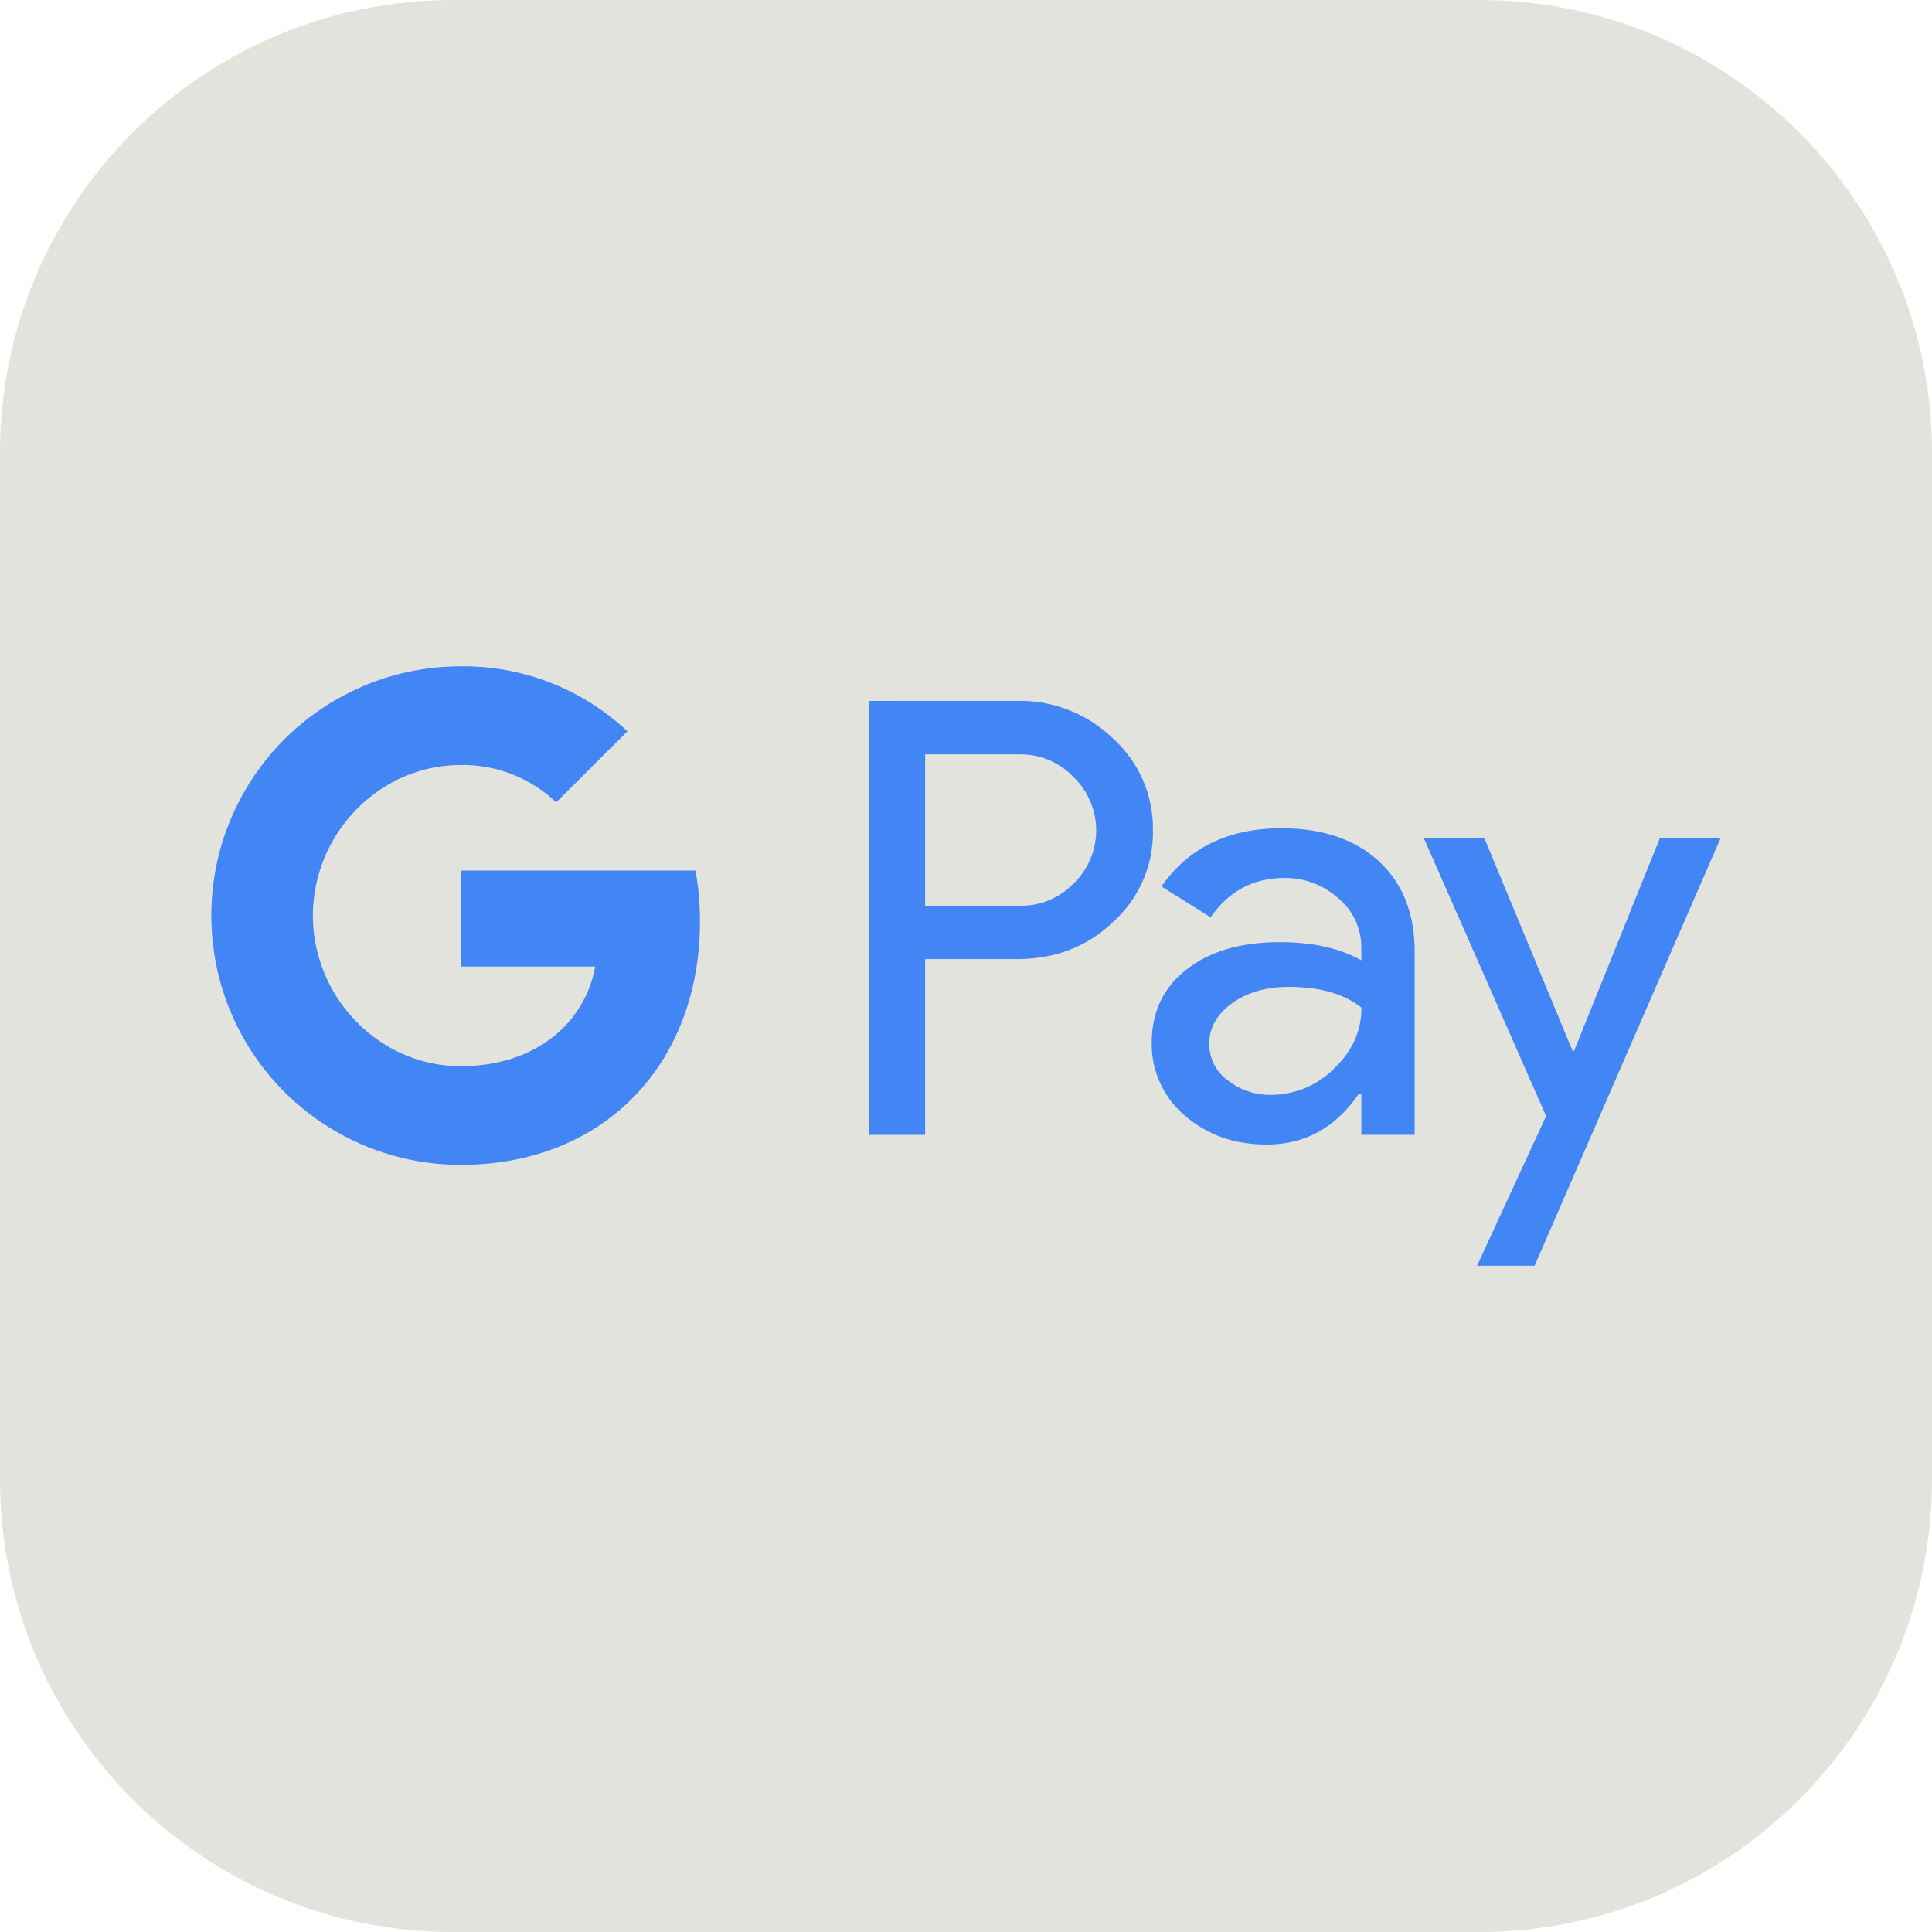
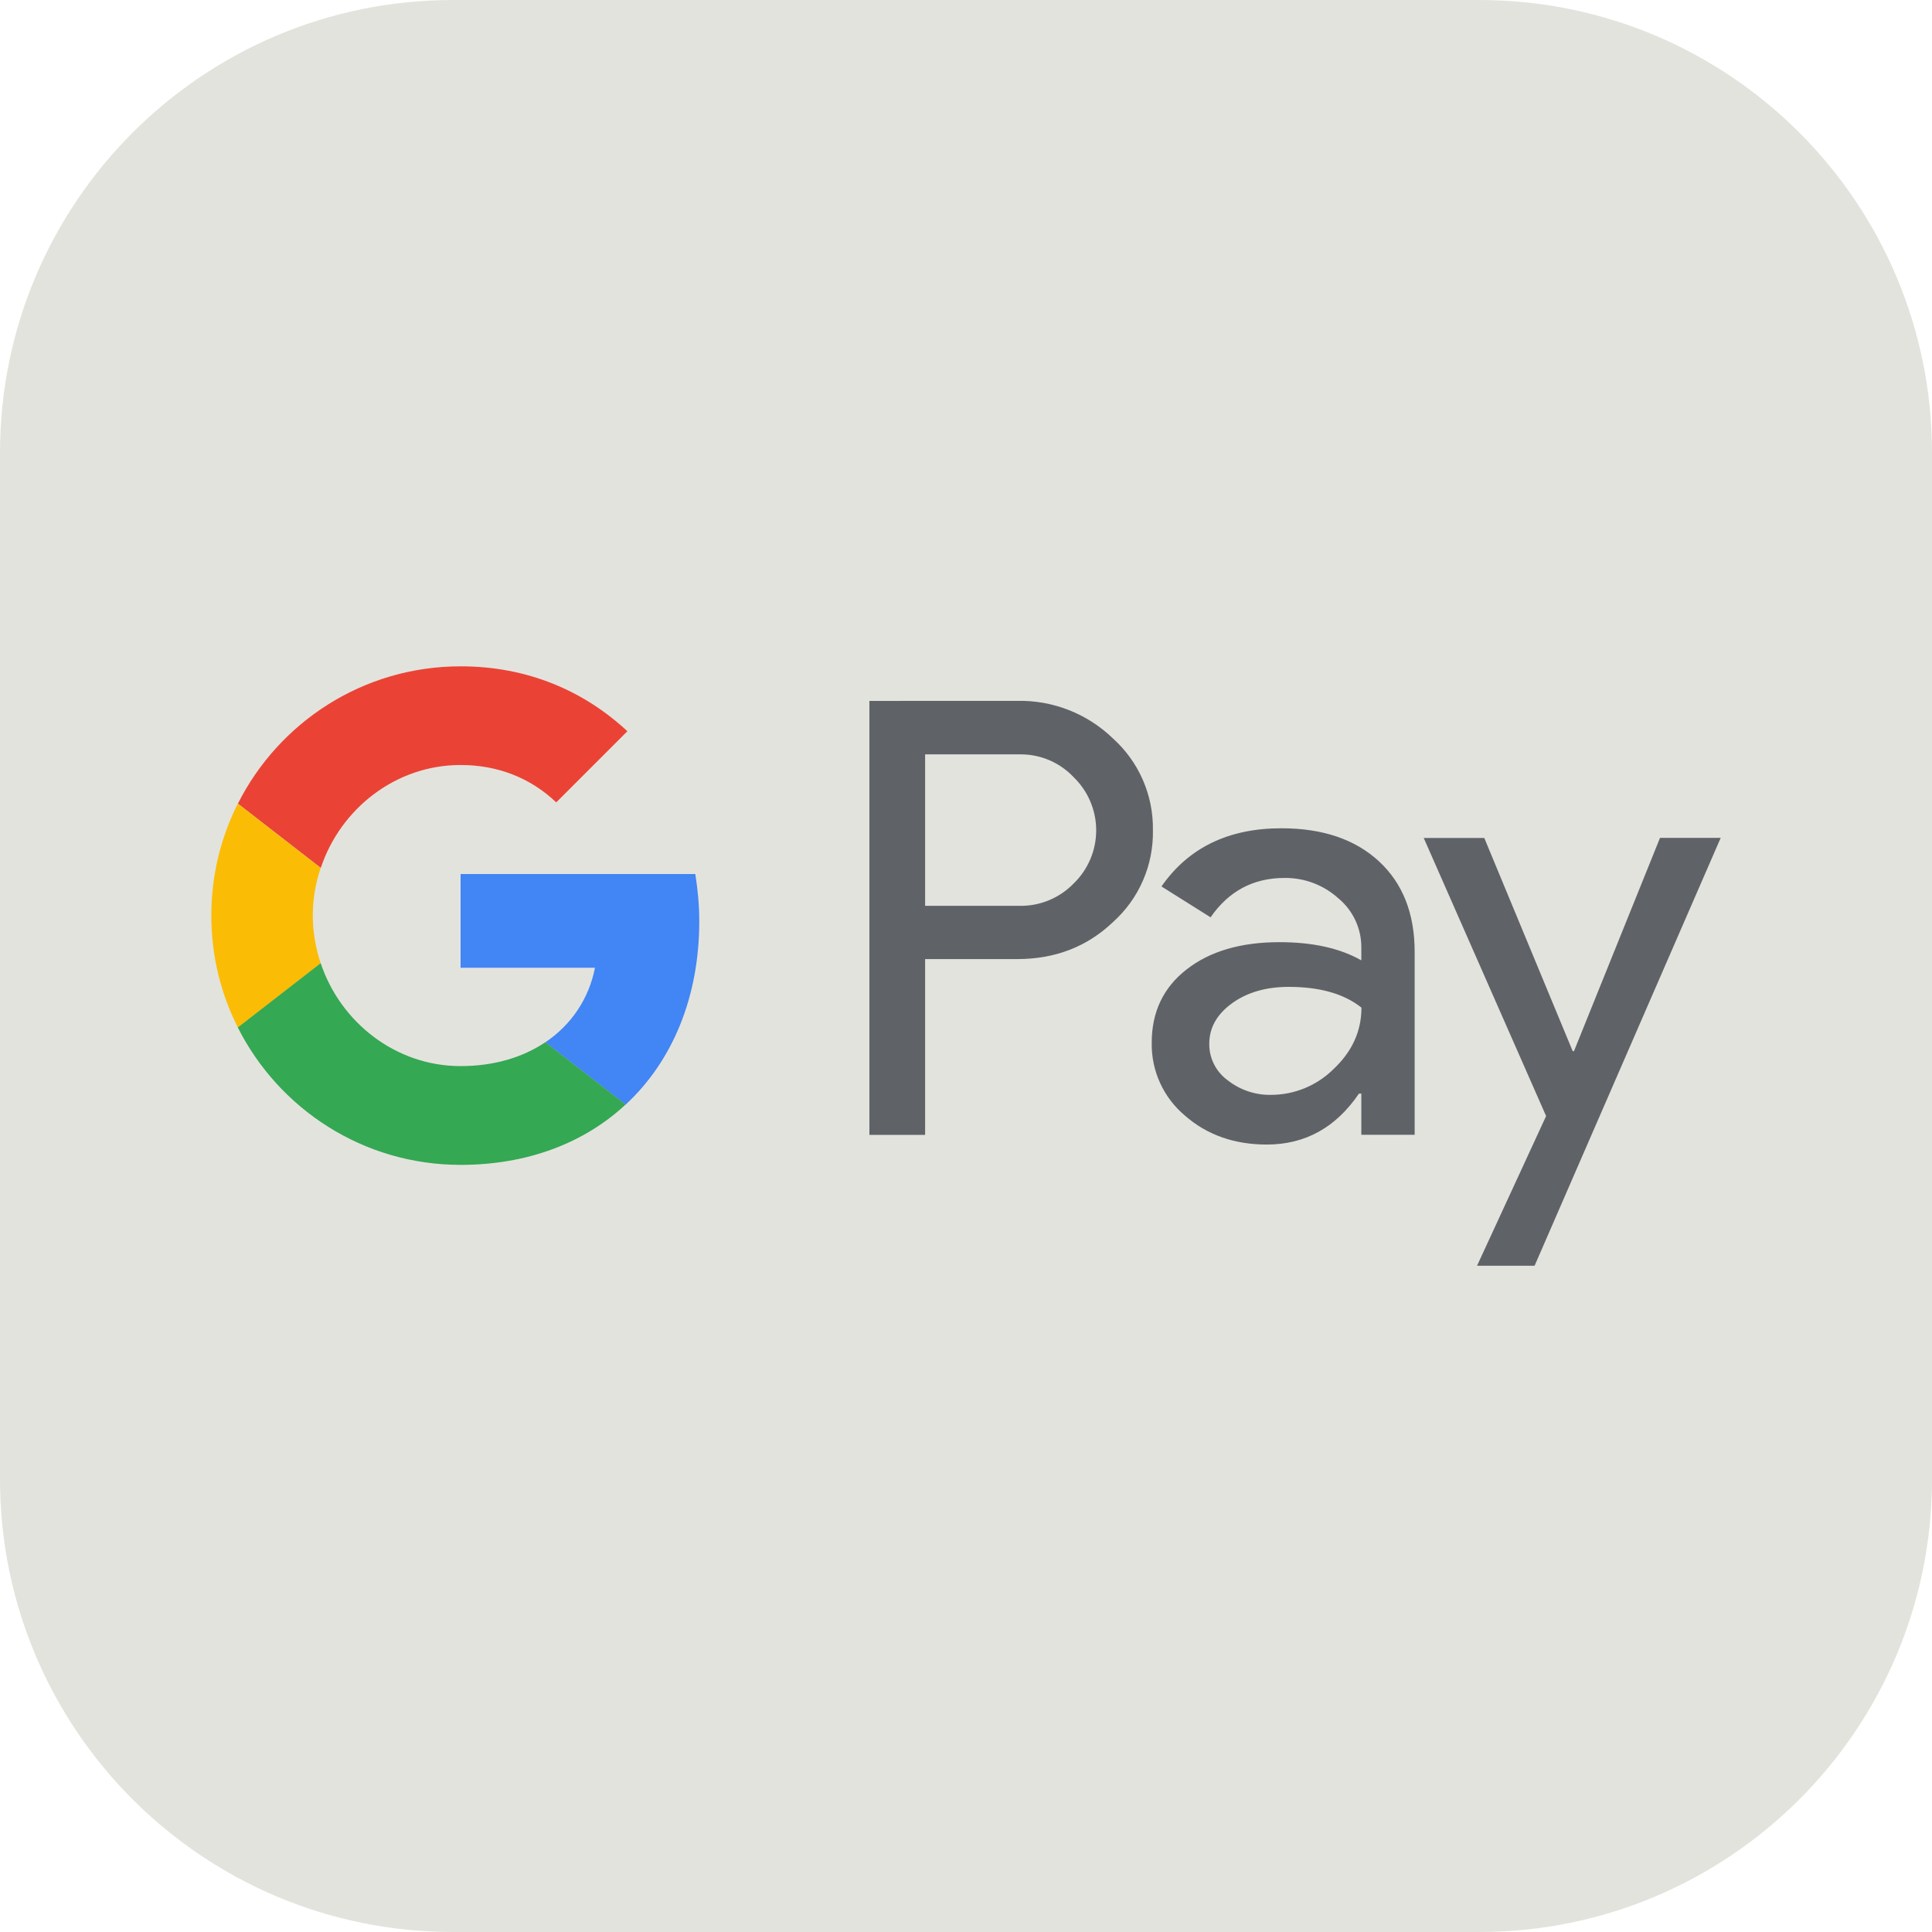
<svg xmlns="http://www.w3.org/2000/svg" width="256" height="256" viewBox="0 0 256 256" fill="none">
  <rect width="256" height="256" rx="60" fill="#E3E3DD" />
  <svg x="28" y="28" width="200" height="200" viewBox="0 0 24 24" preserveAspectRatio="xMidYMid meet">
-     <path fill="#4285F4" d="M3.963 7.235A3.963 3.963 0 00.422 9.419a3.963 3.963 0 000 3.559 3.963 3.963 0 003.541 2.184c1.07 0 1.97-.352 2.627-.957.748-.69 1.18-1.71 1.18-2.916a4.722 4.722 0 00-.07-.806H3.964v1.526h2.14a1.835 1.835 0 01-.79 1.205c-.356.241-.814.379-1.35.379-1.034 0-1.911-.697-2.225-1.636a2.375 2.375 0 010-1.517c.314-.94 1.191-1.636 2.225-1.636a2.152 2.152 0 011.52.594l1.132-1.13a3.808 3.808 0 00-2.652-1.033zm6.501.55v6.9h.886V11.89h1.465c.603 0 1.11-.196 1.522-.588a1.911 1.911 0 00.635-1.464 1.92 1.92 0 00-.635-1.456 2.125 2.125 0 00-1.522-.598zm2.427.85a1.156 1.156 0 01.823.365 1.176 1.176 0 010 1.686 1.171 1.171 0 01-.877.357H11.35V8.635h1.487a1.156 1.156 0 01.054 0zm4.124 1.175c-.842 0-1.477.308-1.907.925l.781.491c.288-.417.68-.626 1.175-.626a1.255 1.255 0 01.856.323 1.009 1.009 0 01.366.785v.202c-.34-.193-.774-.289-1.3-.289-.617 0-1.11.145-1.479.434-.37.288-.554.677-.554 1.165a1.476 1.476 0 00.525 1.156c.35.308.785.463 1.305.463.61 0 1.098-.27 1.465-.81h.038v.655h.848v-2.909c0-.61-.19-1.09-.568-1.44-.38-.35-.896-.525-1.551-.525zm2.263.154l1.946 4.422-1.098 2.38h.915L24 9.963h-.965l-1.368 3.391h-.02l-1.406-3.39zm-2.146 2.368c.494 0 .88.11 1.156.33 0 .372-.147.696-.44.973a1.413 1.413 0 01-.997.414 1.081 1.081 0 01-.69-.232.708.708 0 01-.293-.578c0-.257.12-.47.363-.647.24-.173.54-.26.9-.26Z" />
+     <g transform="translate(0 7.235) scale(.16515)">
+       <path fill="#EA4335" d="M24 9.5c3.54 0 6.71 1.22 9.21 3.6l6.85-6.85C35.9 2.38 30.47 0 24 0 14.62 0 6.51 5.38 2.56 13.22l7.98 6.19C12.43 13.72 17.74 9.5 24 9.5z" />
+       <path fill="#4285F4" d="M46.98 24.55c0-1.57-.15-3.09-.38-4.55H24v9.02h12.94c-.58 2.96-2.26 5.48-4.78 7.18l7.73 6c4.51-4.18 7.09-10.36 7.09-17.65z" />
+       <path fill="#FBBC05" d="M10.53 28.59c-.48-1.45-.76-2.99-.76-4.59s.27-3.14.76-4.59l-7.98-6.19C.92 16.46 0 20.12 0 24c0 3.88.92 7.54 2.56 10.78l7.97-6.19z" />
+       <path fill="#34A853" d="M24 48c6.48 0 11.93-2.13 15.89-5.81l-7.73-6c-2.15 1.45-4.92 2.3-8.16 2.3-6.26 0-11.57-4.22-13.47-9.91l-7.98 6.19C6.51 42.62 14.62 48 24 48z" />
+     </g>
+     <path fill="#5F6368" d="M10.464 7.785v6.9h.886V11.89h1.465c.603 0 1.11-.196 1.522-.588a1.911 1.911 0 00.635-1.464 1.92 1.92 0 00-.635-1.456 2.125 2.125 0 00-1.522-.598zm2.427.85a1.156 1.156 0 01.823.365 1.176 1.176 0 010 1.686 1.171 1.171 0 01-.877.357H11.35V8.635h1.487a1.156 1.156 0 01.054 0zm4.124 1.175c-.842 0-1.477.308-1.907.925l.781.491c.288-.417.68-.626 1.175-.626a1.255 1.255 0 01.856.323 1.009 1.009 0 01.366.785v.202c-.34-.193-.774-.289-1.3-.289-.617 0-1.11.145-1.479.434-.37.288-.554.677-.554 1.165a1.476 1.476 0 00.525 1.156c.35.308.785.463 1.305.463.61 0 1.098-.27 1.465-.81h.038v.655h.848v-2.909c0-.61-.19-1.09-.568-1.44-.38-.35-.896-.525-1.551-.525zm2.263.154l1.946 4.422-1.098 2.38h.915L24 9.963h-.965l-1.368 3.391h-.02l-1.406-3.39zm-2.146 2.368c.494 0 .88.11 1.156.33 0 .372-.147.696-.44.973a1.413 1.413 0 01-.997.414 1.081 1.081 0 01-.69-.232.708.708 0 01-.293-.578c0-.257.12-.47.363-.647.24-.173.54-.26.9-.26Z" />
  </svg>
</svg>
